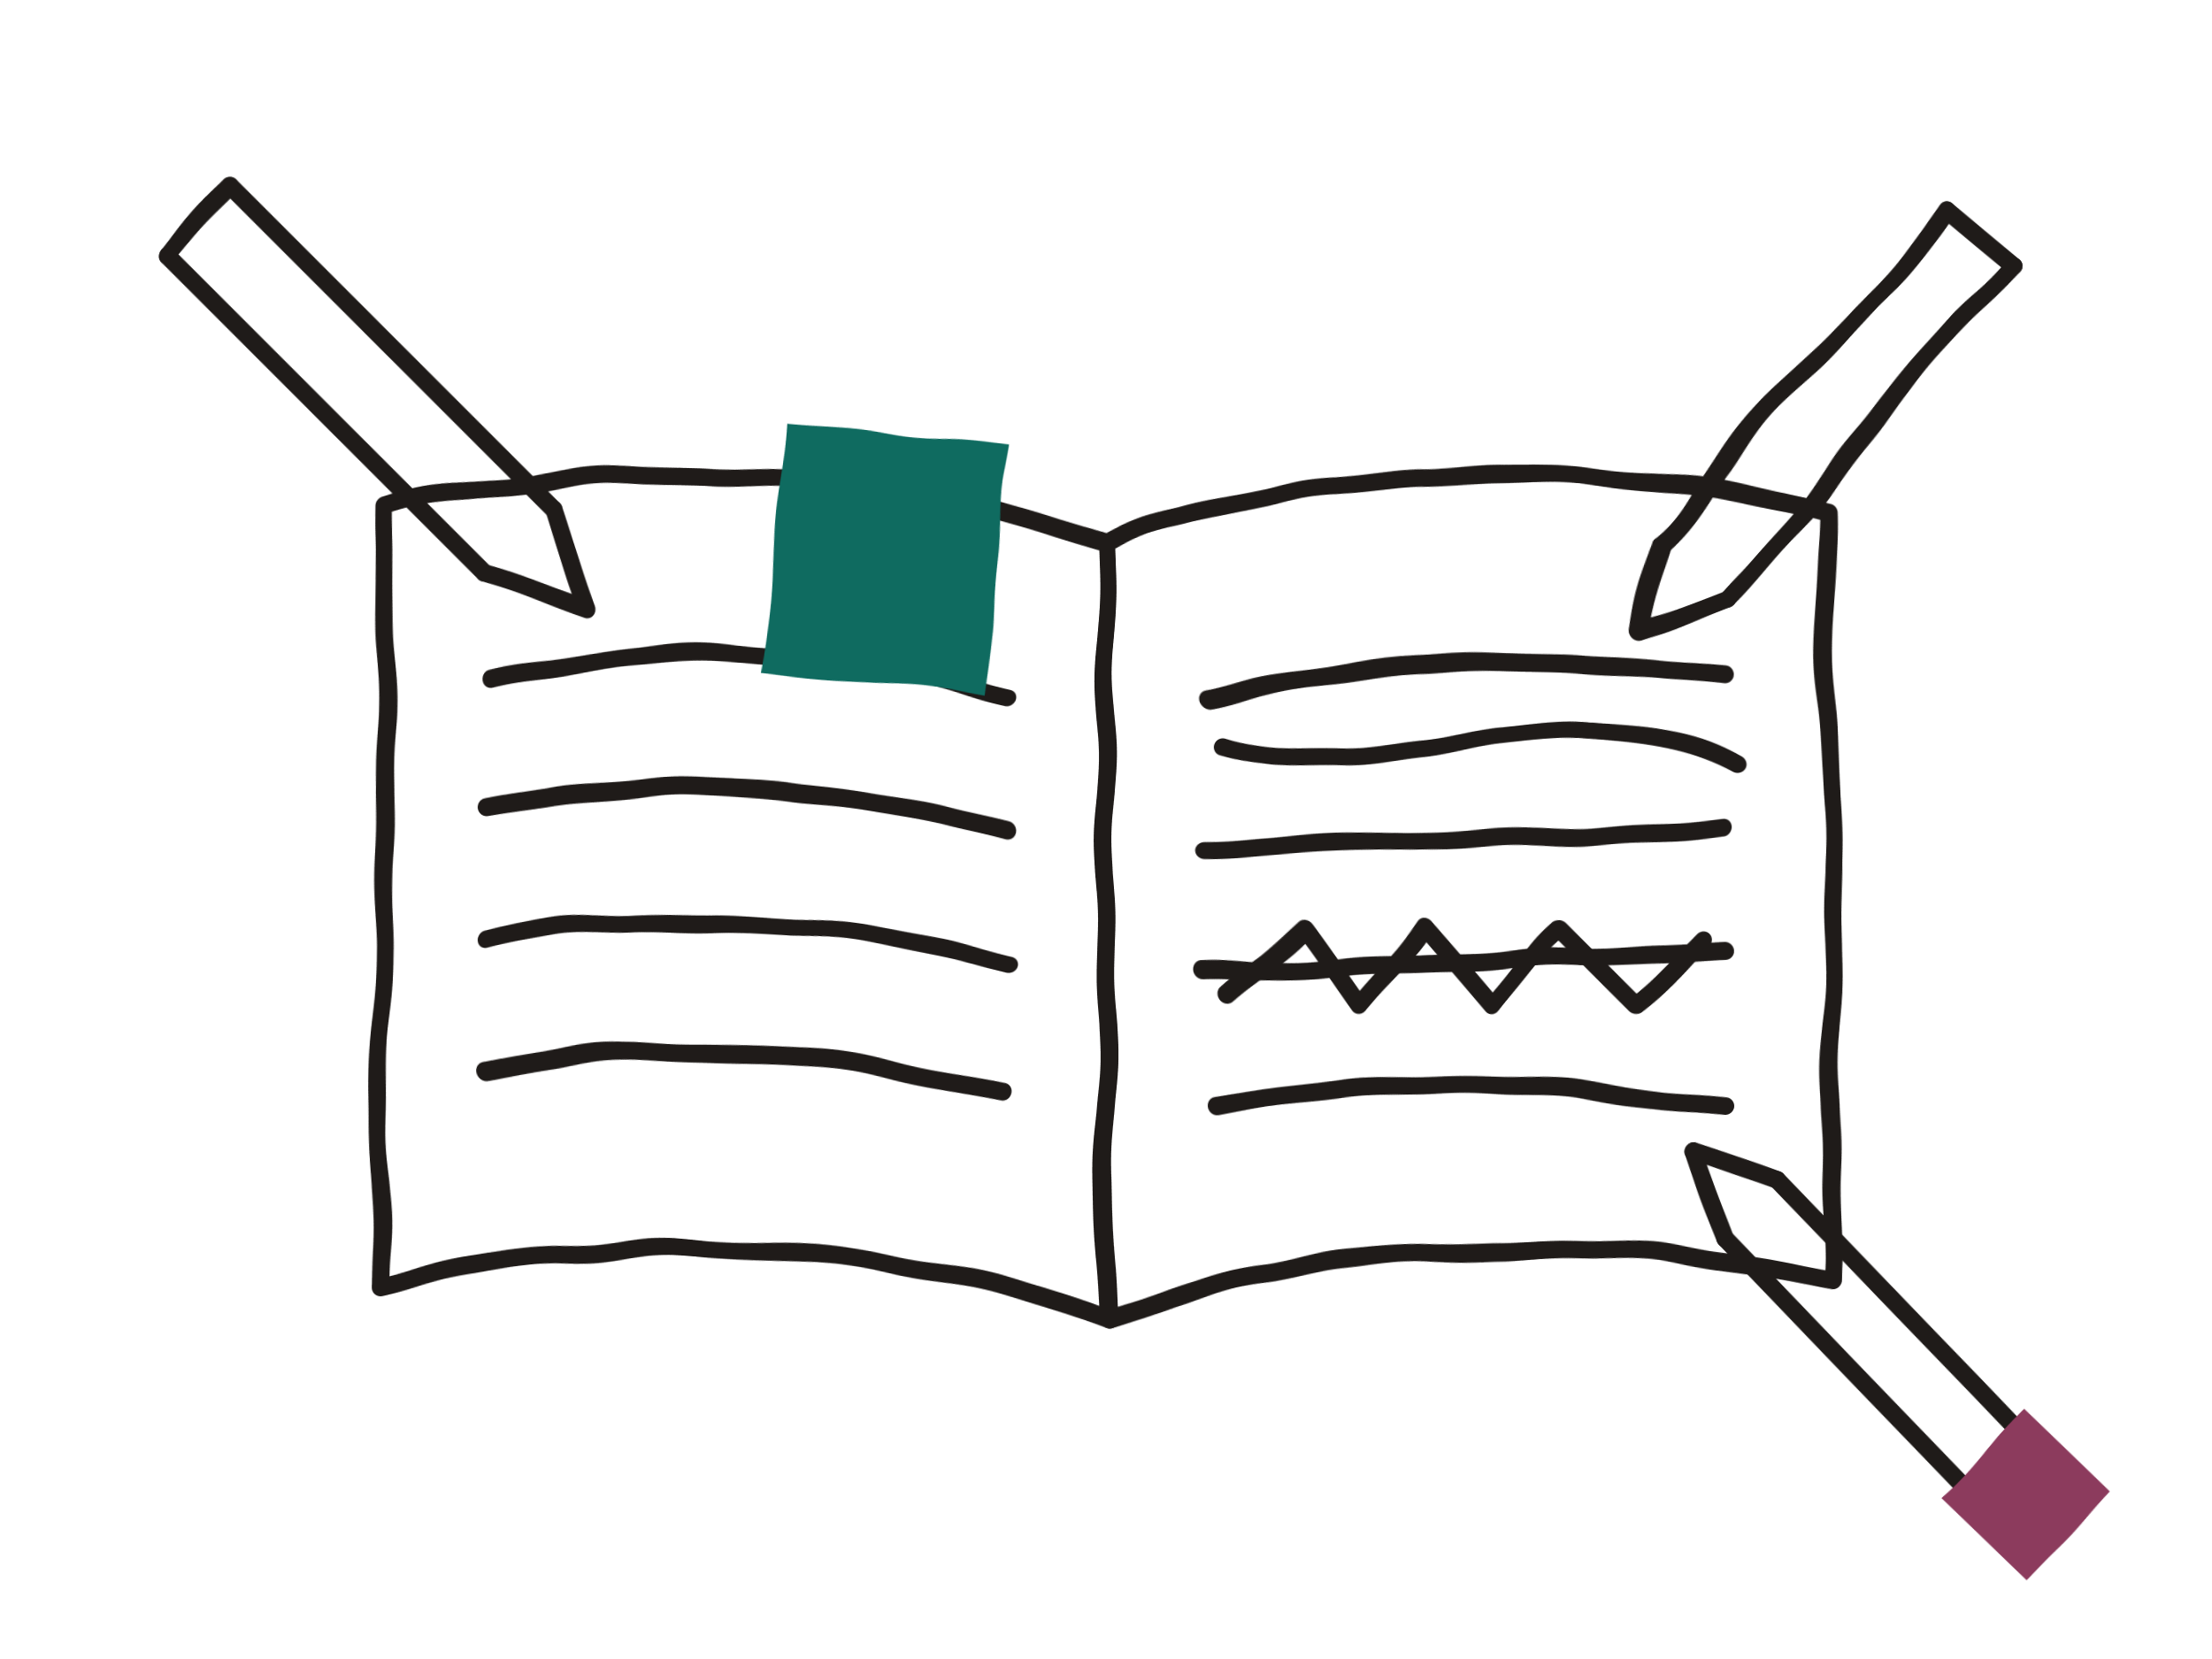
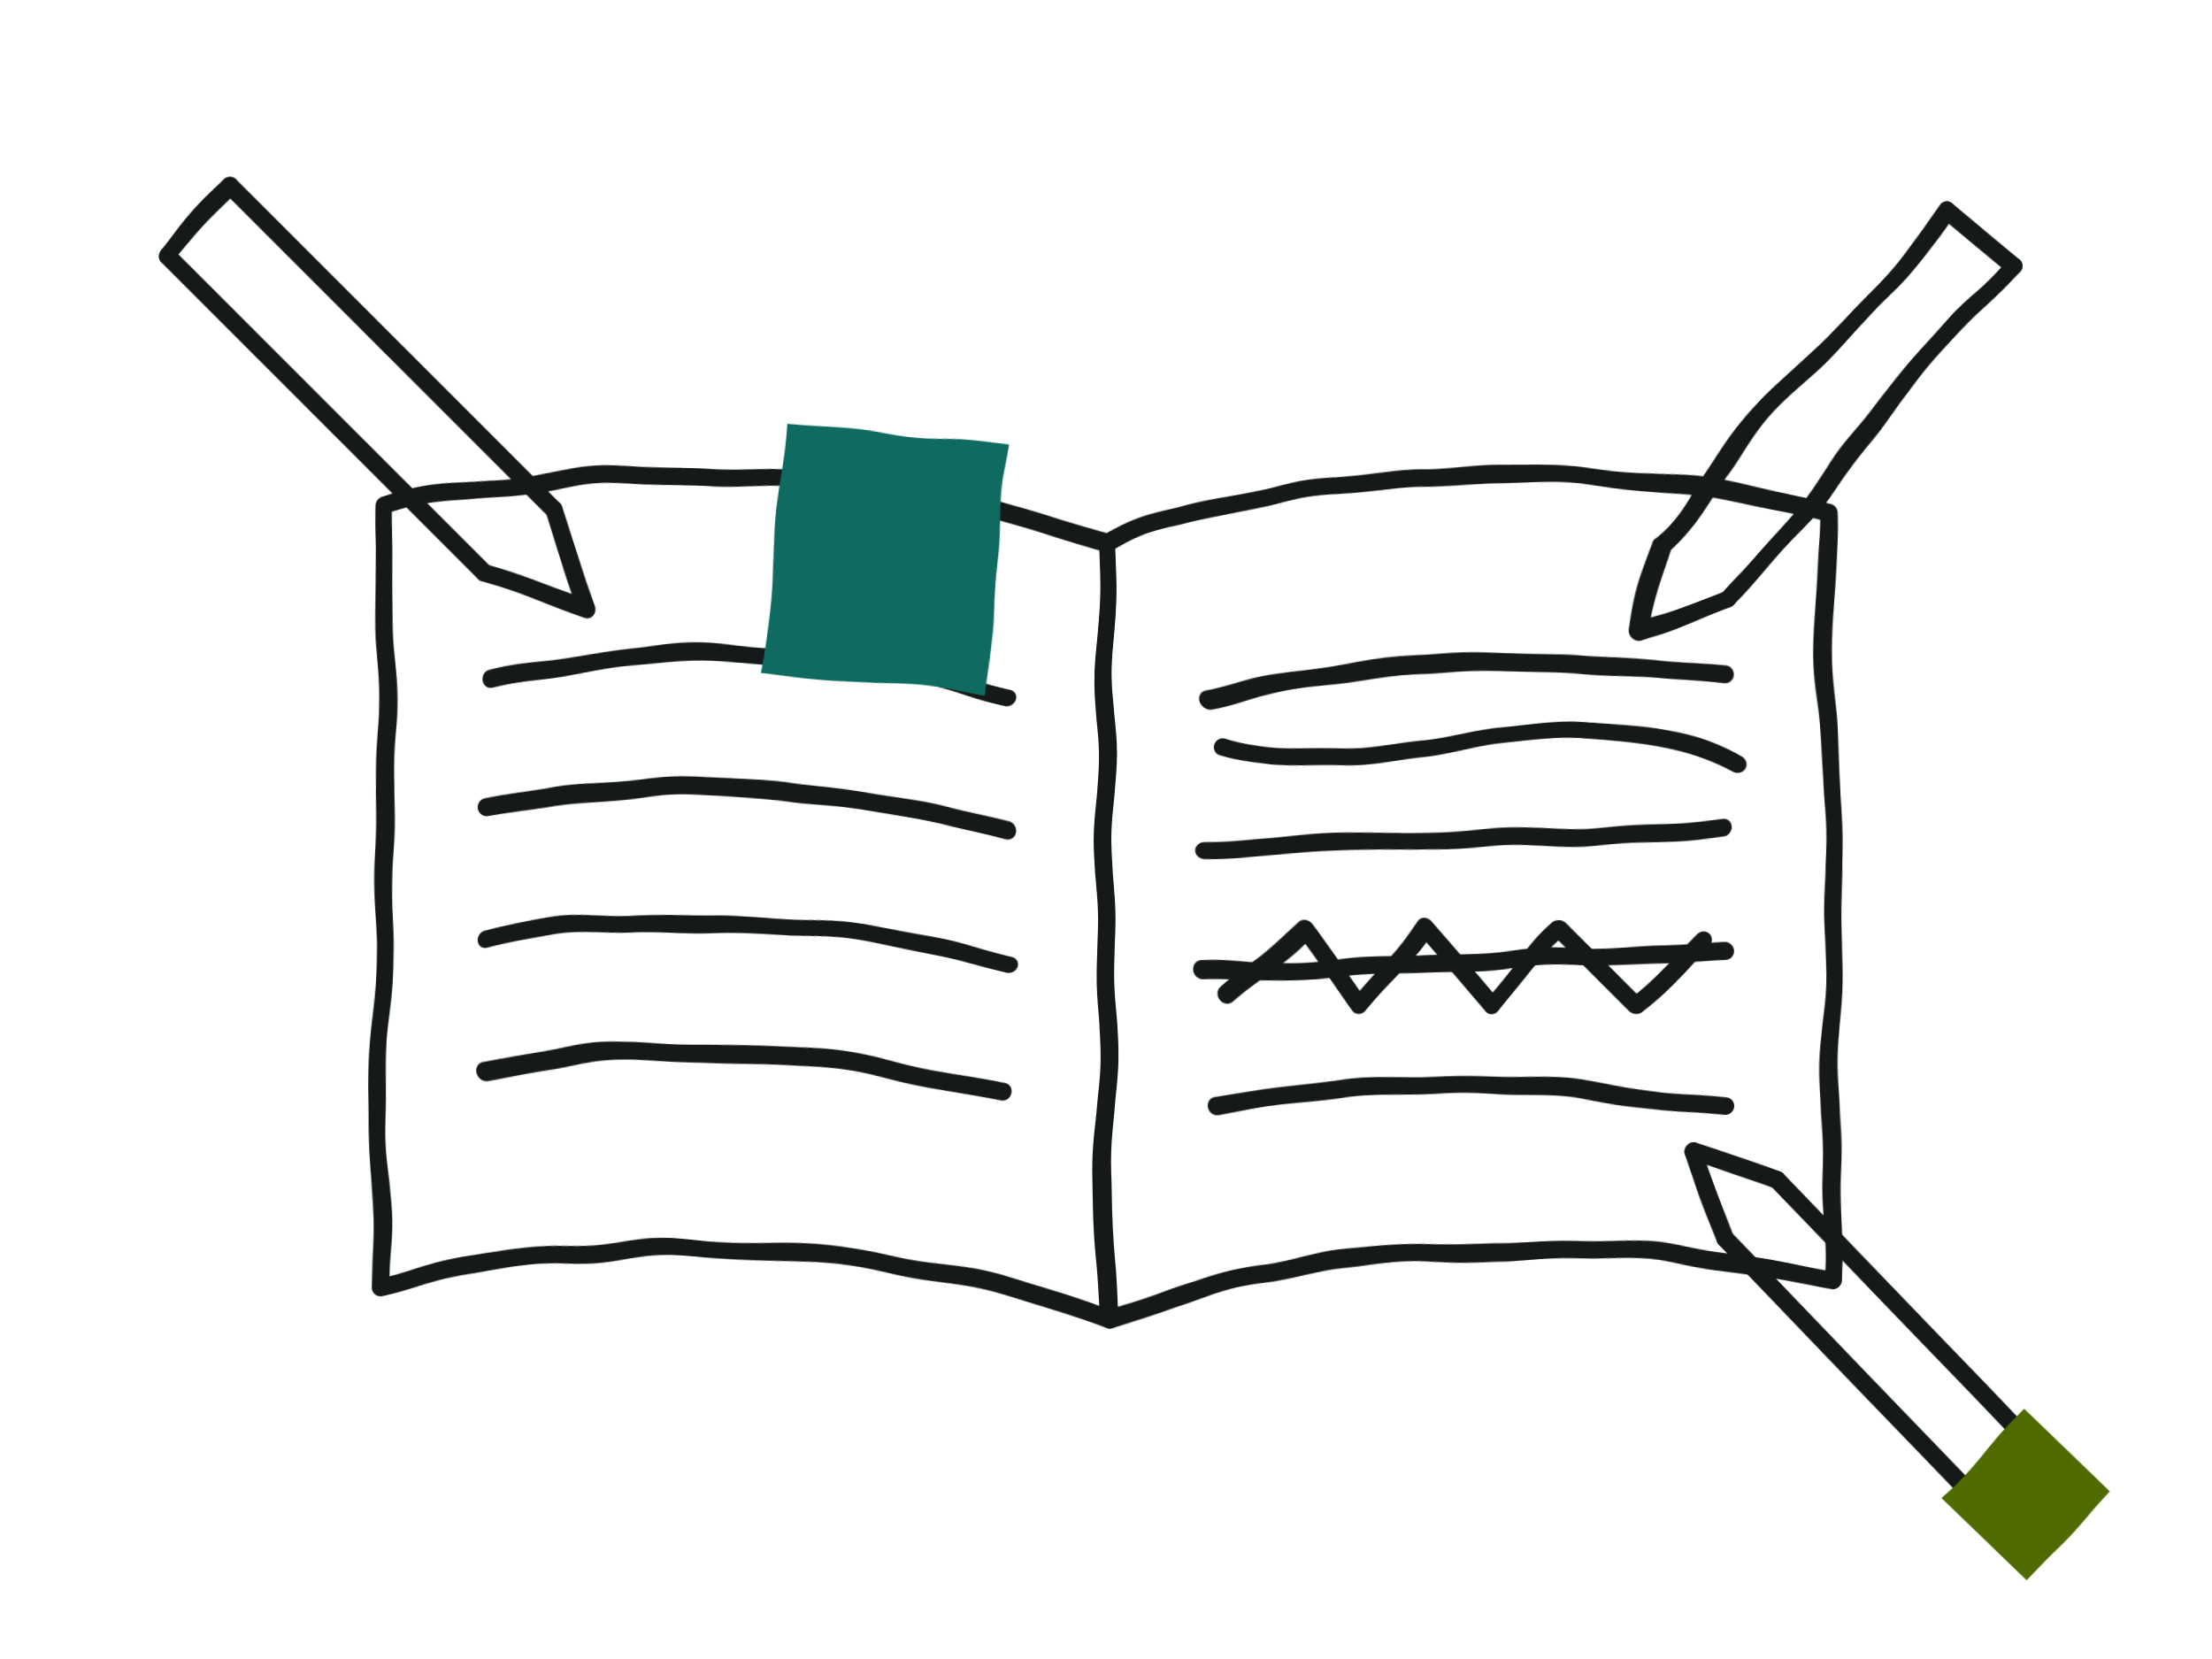
<svg xmlns="http://www.w3.org/2000/svg" viewBox="0 0 400 300" role="img" aria-label="Un cuaderno abierto al que le llegan lápices desde todos lados, con renglones encimados y uno tachado" fill="none">
  <defs>
    <filter id="hand" x="-5%" y="-5%" width="110%" height="110%">
      <feTurbulence type="fractalNoise" baseFrequency="0.035" numOctaves="2" seed="7" result="n" />
      <feDisplacementMap in="SourceGraphic" in2="n" scale="3.4" />
    </filter>
  </defs>
  <g filter="url(#hand)">
-     <g stroke="#1F1B19" stroke-width="3.2" stroke-linecap="round" stroke-linejoin="round">
+     <g stroke="#15191A" stroke-width="3.2" stroke-linecap="round" stroke-linejoin="round">
      <path d="M70 92 C110 82 160 84 200 98 C240 84 290 82 330 92 L332 232 C290 222 240 224 200 238 C160 224 110 222 68 232 Z" />
      <path d="M200 98 L200 238" />
      <path d="M88 122 C120 116 150 118 182 126" />
      <path d="M88 146 C120 140 150 142 182 150" />
      <path d="M88 170 C120 164 150 166 182 174" />
      <path d="M88 194 C120 188 150 190 182 198" />
      <path d="M218 126 C250 118 280 118 312 122" />
      <path d="M220 134 C250 144 285 122 314 138" />
      <path d="M218 154 L312 150" />
      <path d="M218 176 L312 172" />
      <path d="M222 180 L236 168 L246 182 L258 168 L270 182 L282 168 L296 182 L308 170" />
      <path d="M220 200 C250 194 285 196 312 200" />
      <path d="M352 38 L300 98" />
      <path d="M364 48 L312 108" />
      <path d="M352 38 L364 48" />
      <path d="M300 98 L296 114 L312 108" />
      <path d="M372 266 L322 214" />
      <path d="M362 276 L312 224" />
      <path d="M306 208 L322 214" />
      <path d="M306 208 L312 224" />
      <path d="M42 34 L100 92" />
      <path d="M30 46 L88 104" />
      <path d="M42 34 L30 46" />
      <path d="M100 92 L106 110 L88 104" />
    </g>
    <g>
      <rect x="140" y="78" width="40" height="46" transform="rotate(5 160 101)" fill="#0F6B60" />
    </g>
    <g>
-       <rect x="355" y="259" width="22" height="22" transform="rotate(44 366 270)" fill="#8C3B5D" />
+       <rect x="355" y="259" width="22" height="22" transform="rotate(44 366 270)" fill="#4F6B00" />
    </g>
  </g>
</svg>
